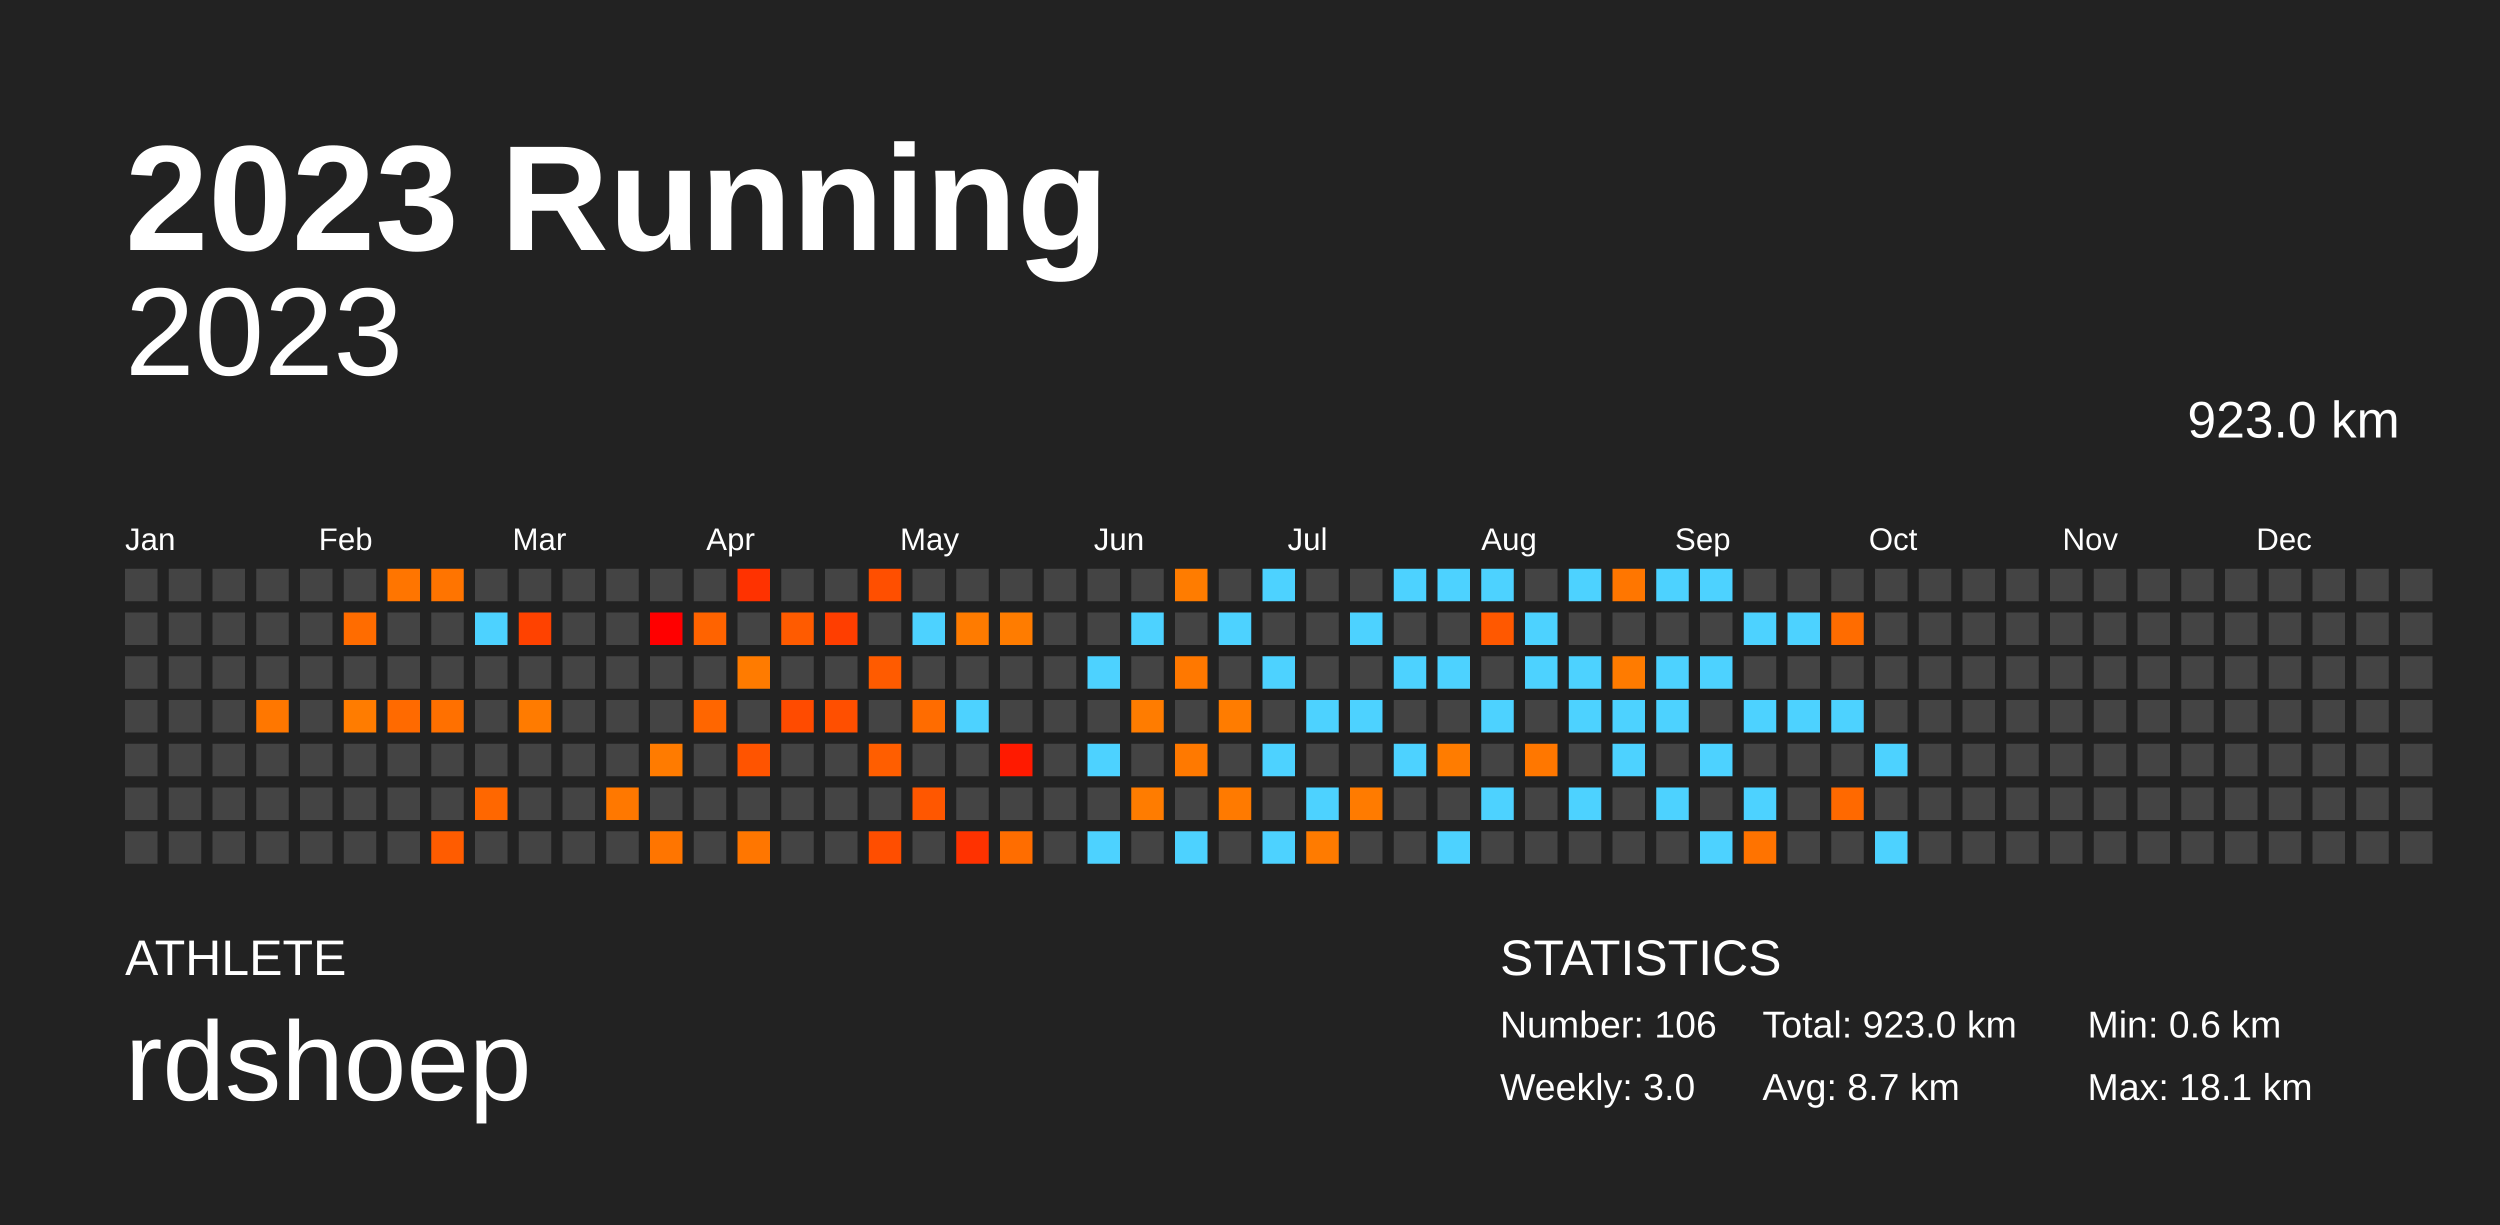
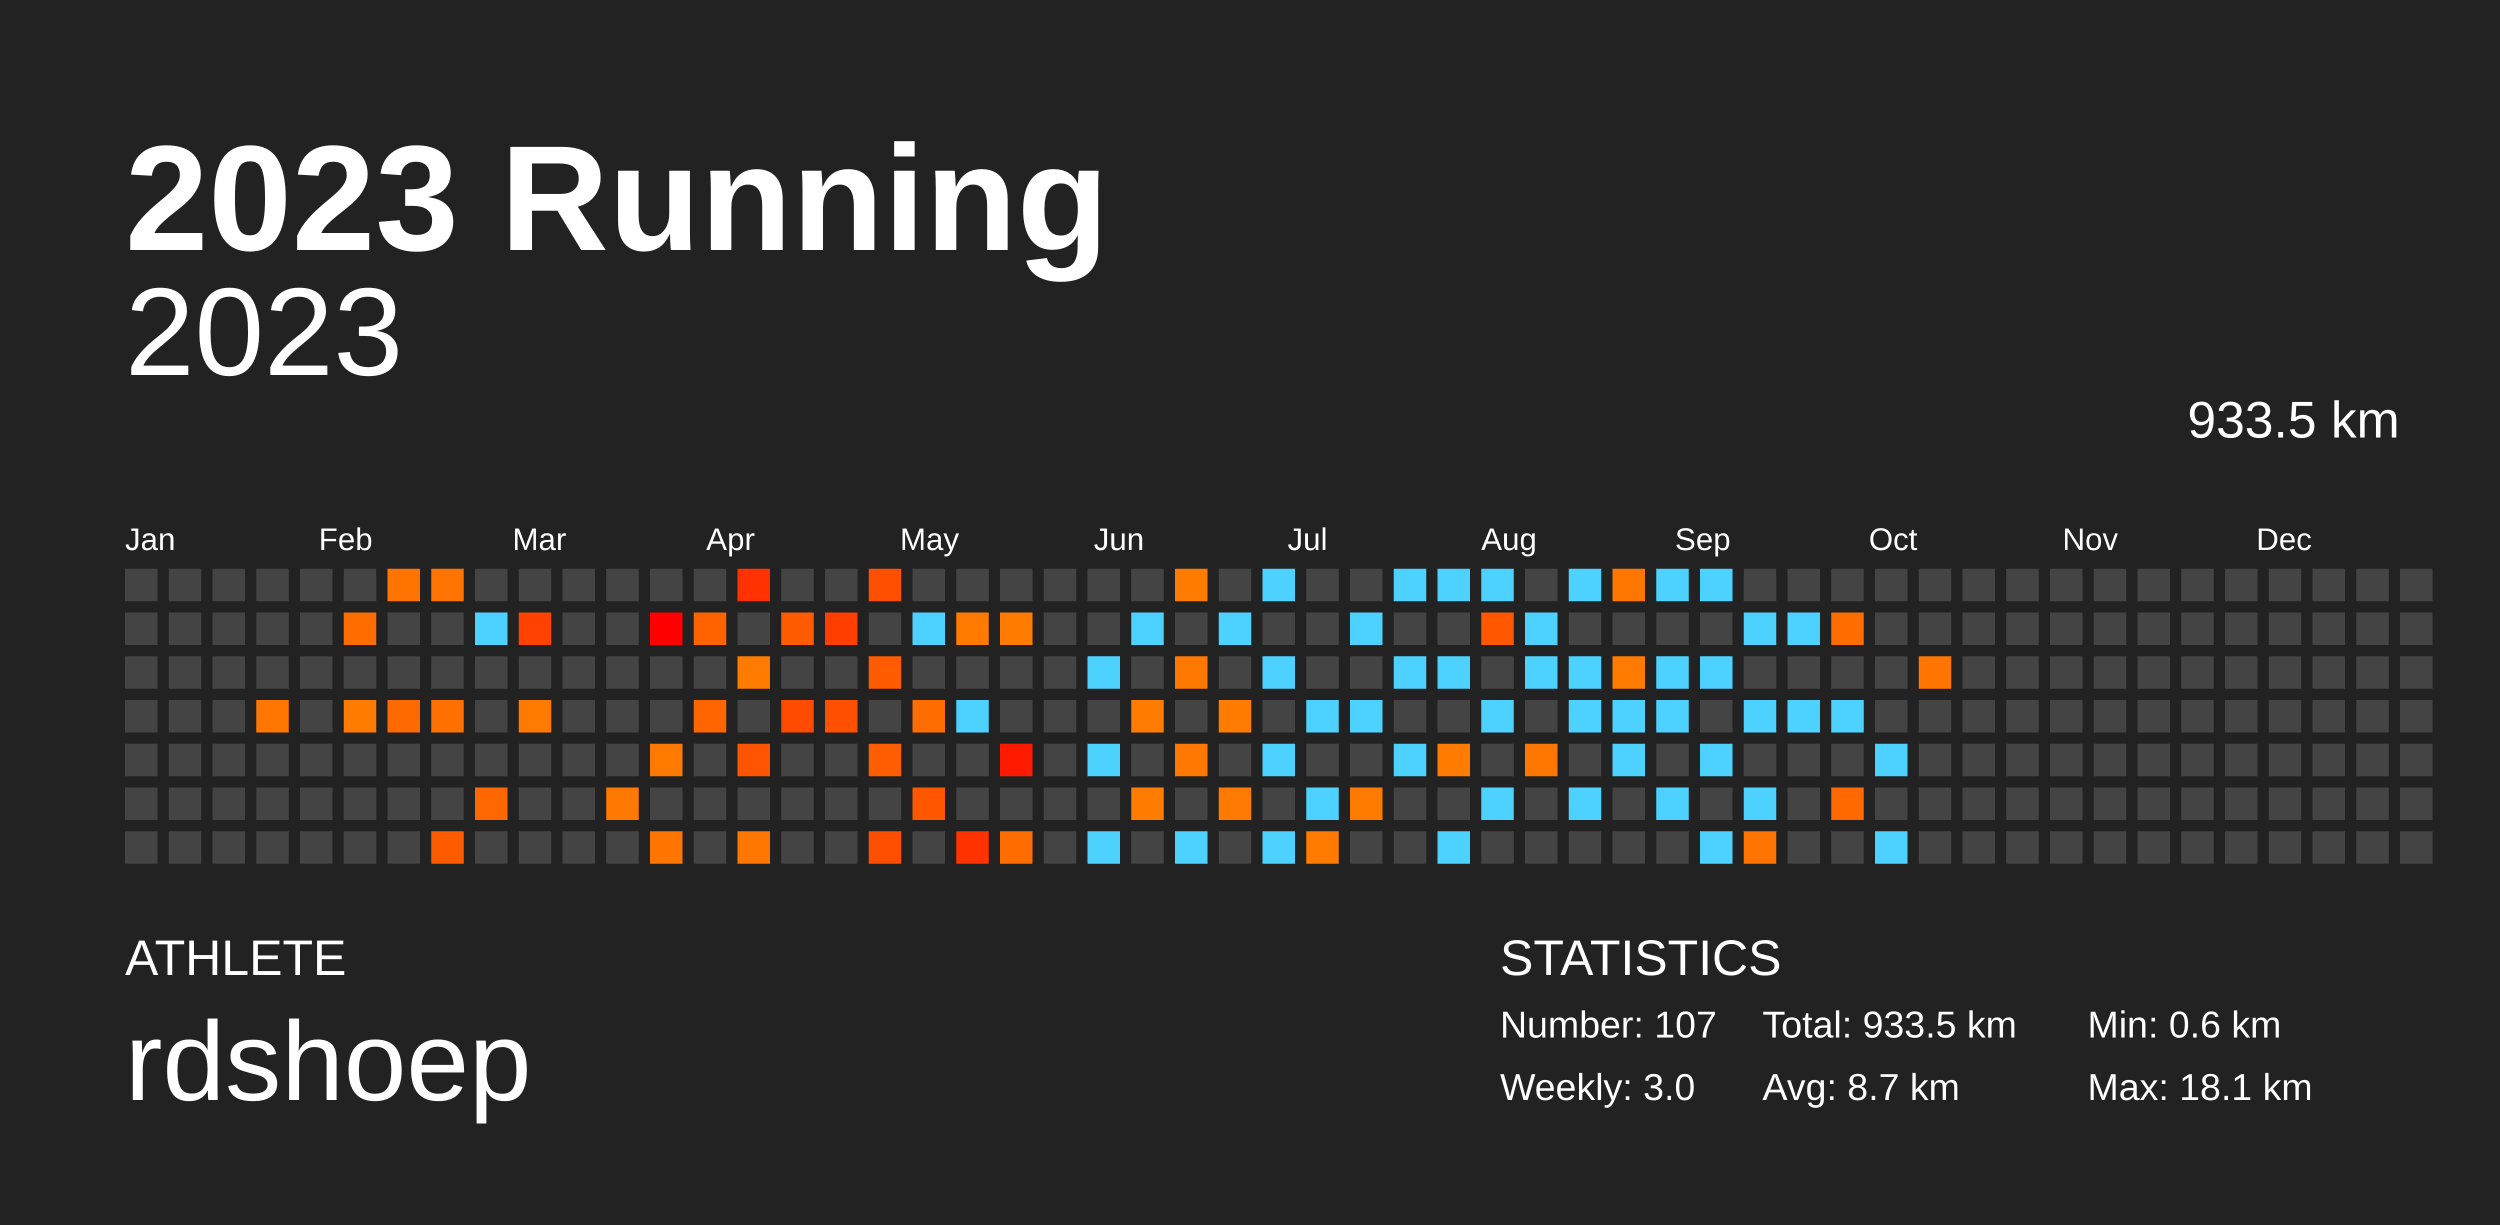
<svg xmlns="http://www.w3.org/2000/svg" baseProfile="full" height="98mm" version="1.1" viewBox="0,0,200,98" width="200mm">
  <defs />
  <rect fill="#222222" height="98" width="200" x="0" y="0" />
  <text fill="#FFFFFF" style="font-size:12px; font-family:Arial; font-weight:bold;" x="10" y="20">2023 Running</text>
  <text fill="#FFFFFF" style="font-size:4px; font-family:Arial" x="10" y="78">ATHLETE</text>
  <text fill="#FFFFFF" style="font-size:9px; font-family:Arial" x="10" y="88">rdshoep</text>
  <text fill="#FFFFFF" style="font-size:4px; font-family:Arial" x="120" y="78">STATISTICS</text>
-   <text fill="#FFFFFF" style="font-size:3px; font-family:Arial" x="120" y="83">Number: 106</text>
+   <text fill="#FFFFFF" style="font-size:3px; font-family:Arial" x="120" y="83">Number: 107</text>
  <text fill="#FFFFFF" style="font-size:3px; font-family:Arial" x="120" y="88">Weekly: 3.0</text>
-   <text fill="#FFFFFF" style="font-size:3px; font-family:Arial" x="141" y="83">Total: 923.0 km</text>
+   <text fill="#FFFFFF" style="font-size:3px; font-family:Arial" x="141" y="83">Total: 933.5 km</text>
  <text fill="#FFFFFF" style="font-size:3px; font-family:Arial" x="141" y="88">Avg: 8.7 km</text>
  <text fill="#FFFFFF" style="font-size:3px; font-family:Arial" x="167" y="83">Min: 0.6 km</text>
  <text fill="#FFFFFF" style="font-size:3px; font-family:Arial" x="167" y="88">Max: 18.1 km</text>
  <text alignment-baseline="hanging" fill="#FFFFFF" style="font-size:10.0px; font-family:Arial;" x="10" y="30">2023</text>
-   <text alignment-baseline="hanging" fill="#FFFFFF" style="font-size:4.125px; font-family:Arial;" x="175" y="35">923.0 km</text>
+   <text alignment-baseline="hanging" fill="#FFFFFF" style="font-size:4.125px; font-family:Arial;" x="175" y="35">933.5 km</text>
  <text fill="#FFFFFF" style="font-size:2.5px; font-family:Arial" x="10.0" y="44">Jan</text>
  <text fill="#FFFFFF" style="font-size:2.5px; font-family:Arial" x="25.5" y="44">Feb</text>
  <text fill="#FFFFFF" style="font-size:2.5px; font-family:Arial" x="41.0" y="44">Mar</text>
  <text fill="#FFFFFF" style="font-size:2.5px; font-family:Arial" x="56.5" y="44">Apr</text>
  <text fill="#FFFFFF" style="font-size:2.5px; font-family:Arial" x="72.0" y="44">May</text>
  <text fill="#FFFFFF" style="font-size:2.5px; font-family:Arial" x="87.5" y="44">Jun</text>
  <text fill="#FFFFFF" style="font-size:2.5px; font-family:Arial" x="103.0" y="44">Jul</text>
  <text fill="#FFFFFF" style="font-size:2.5px; font-family:Arial" x="118.5" y="44">Aug</text>
  <text fill="#FFFFFF" style="font-size:2.5px; font-family:Arial" x="134.0" y="44">Sep</text>
  <text fill="#FFFFFF" style="font-size:2.5px; font-family:Arial" x="149.5" y="44">Oct</text>
  <text fill="#FFFFFF" style="font-size:2.5px; font-family:Arial" x="165.0" y="44">Nov</text>
  <text fill="#FFFFFF" style="font-size:2.5px; font-family:Arial" x="180.5" y="44">Dec</text>
  <rect fill="#444444" height="2.6" width="2.6" x="10.0" y="45.5" />
  <rect fill="#444444" height="2.6" width="2.6" x="10.0" y="49.0" />
  <rect fill="#444444" height="2.6" width="2.6" x="10.0" y="52.5" />
  <rect fill="#444444" height="2.6" width="2.6" x="10.0" y="56.0" />
  <rect fill="#444444" height="2.6" width="2.6" x="10.0" y="59.5" />
  <rect fill="#444444" height="2.6" width="2.6" x="10.0" y="63.0" />
  <rect fill="#444444" height="2.6" width="2.6" x="10.0" y="66.5" />
  <rect fill="#444444" height="2.6" width="2.6" x="13.5" y="45.5" />
  <rect fill="#444444" height="2.6" width="2.6" x="13.5" y="49.0" />
  <rect fill="#444444" height="2.6" width="2.6" x="13.5" y="52.5" />
  <rect fill="#444444" height="2.6" width="2.6" x="13.5" y="56.0" />
  <rect fill="#444444" height="2.6" width="2.6" x="13.5" y="59.5" />
  <rect fill="#444444" height="2.6" width="2.6" x="13.5" y="63.0" />
  <rect fill="#444444" height="2.6" width="2.6" x="13.5" y="66.5" />
  <rect fill="#444444" height="2.6" width="2.6" x="17.0" y="45.5" />
  <rect fill="#444444" height="2.6" width="2.6" x="17.0" y="49.0" />
  <rect fill="#444444" height="2.6" width="2.6" x="17.0" y="52.5" />
  <rect fill="#444444" height="2.6" width="2.6" x="17.0" y="56.0" />
  <rect fill="#444444" height="2.6" width="2.6" x="17.0" y="59.5" />
  <rect fill="#444444" height="2.6" width="2.6" x="17.0" y="63.0" />
  <rect fill="#444444" height="2.6" width="2.6" x="17.0" y="66.5" />
  <rect fill="#444444" height="2.6" width="2.6" x="20.5" y="45.5" />
  <rect fill="#444444" height="2.6" width="2.6" x="20.5" y="49.0" />
  <rect fill="#444444" height="2.6" width="2.6" x="20.5" y="52.5" />
  <rect fill="#ff7700" height="2.6" width="2.6" x="20.5" y="56.0" />
  <rect fill="#444444" height="2.6" width="2.6" x="20.5" y="59.5" />
  <rect fill="#444444" height="2.6" width="2.6" x="20.5" y="63.0" />
  <rect fill="#444444" height="2.6" width="2.6" x="20.5" y="66.5" />
  <rect fill="#444444" height="2.6" width="2.6" x="24.0" y="45.5" />
  <rect fill="#444444" height="2.6" width="2.6" x="24.0" y="49.0" />
  <rect fill="#444444" height="2.6" width="2.6" x="24.0" y="52.5" />
  <rect fill="#444444" height="2.6" width="2.6" x="24.0" y="56.0" />
  <rect fill="#444444" height="2.6" width="2.6" x="24.0" y="59.5" />
  <rect fill="#444444" height="2.6" width="2.6" x="24.0" y="63.0" />
  <rect fill="#444444" height="2.6" width="2.6" x="24.0" y="66.5" />
  <rect fill="#444444" height="2.6" width="2.6" x="27.5" y="45.5" />
  <rect fill="#ff6c00" height="2.6" width="2.6" x="27.5" y="49.0" />
  <rect fill="#444444" height="2.6" width="2.6" x="27.5" y="52.5" />
  <rect fill="#ff7c00" height="2.6" width="2.6" x="27.5" y="56.0" />
  <rect fill="#444444" height="2.6" width="2.6" x="27.5" y="59.5" />
  <rect fill="#444444" height="2.6" width="2.6" x="27.5" y="63.0" />
  <rect fill="#444444" height="2.6" width="2.6" x="27.5" y="66.5" />
  <rect fill="#ff7500" height="2.6" width="2.6" x="31.0" y="45.5" />
  <rect fill="#444444" height="2.6" width="2.6" x="31.0" y="49.0" />
  <rect fill="#444444" height="2.6" width="2.6" x="31.0" y="52.5" />
  <rect fill="#ff6a00" height="2.6" width="2.6" x="31.0" y="56.0" />
  <rect fill="#444444" height="2.6" width="2.6" x="31.0" y="59.5" />
  <rect fill="#444444" height="2.6" width="2.6" x="31.0" y="63.0" />
  <rect fill="#444444" height="2.6" width="2.6" x="31.0" y="66.5" />
  <rect fill="#ff7400" height="2.6" width="2.6" x="34.5" y="45.5" />
  <rect fill="#444444" height="2.6" width="2.6" x="34.5" y="49.0" />
  <rect fill="#444444" height="2.6" width="2.6" x="34.5" y="52.5" />
  <rect fill="#ff7000" height="2.6" width="2.6" x="34.5" y="56.0" />
  <rect fill="#444444" height="2.6" width="2.6" x="34.5" y="59.5" />
  <rect fill="#444444" height="2.6" width="2.6" x="34.5" y="63.0" />
  <rect fill="#ff5c00" height="2.6" width="2.6" x="34.5" y="66.5" />
  <rect fill="#444444" height="2.6" width="2.6" x="38.0" y="45.5" />
  <rect fill="#4dd2ff" height="2.6" width="2.6" x="38.0" y="49.0" />
  <rect fill="#444444" height="2.6" width="2.6" x="38.0" y="52.5" />
  <rect fill="#444444" height="2.6" width="2.6" x="38.0" y="56.0" />
  <rect fill="#444444" height="2.6" width="2.6" x="38.0" y="59.5" />
  <rect fill="#ff6700" height="2.6" width="2.6" x="38.0" y="63.0" />
  <rect fill="#444444" height="2.6" width="2.6" x="38.0" y="66.5" />
  <rect fill="#444444" height="2.6" width="2.6" x="41.5" y="45.5" />
  <rect fill="#ff4200" height="2.6" width="2.6" x="41.5" y="49.0" />
  <rect fill="#444444" height="2.6" width="2.6" x="41.5" y="52.5" />
  <rect fill="#ff7b00" height="2.6" width="2.6" x="41.5" y="56.0" />
  <rect fill="#444444" height="2.6" width="2.6" x="41.5" y="59.5" />
  <rect fill="#444444" height="2.6" width="2.6" x="41.5" y="63.0" />
  <rect fill="#444444" height="2.6" width="2.6" x="41.5" y="66.5" />
  <rect fill="#444444" height="2.6" width="2.6" x="45.0" y="45.5" />
  <rect fill="#444444" height="2.6" width="2.6" x="45.0" y="49.0" />
  <rect fill="#444444" height="2.6" width="2.6" x="45.0" y="52.5" />
  <rect fill="#444444" height="2.6" width="2.6" x="45.0" y="56.0" />
  <rect fill="#444444" height="2.6" width="2.6" x="45.0" y="59.5" />
  <rect fill="#444444" height="2.6" width="2.6" x="45.0" y="63.0" />
  <rect fill="#444444" height="2.6" width="2.6" x="45.0" y="66.5" />
  <rect fill="#444444" height="2.6" width="2.6" x="48.5" y="45.5" />
  <rect fill="#444444" height="2.6" width="2.6" x="48.5" y="49.0" />
  <rect fill="#444444" height="2.6" width="2.6" x="48.5" y="52.5" />
  <rect fill="#444444" height="2.6" width="2.6" x="48.5" y="56.0" />
  <rect fill="#444444" height="2.6" width="2.6" x="48.5" y="59.5" />
  <rect fill="#ff7800" height="2.6" width="2.6" x="48.5" y="63.0" />
  <rect fill="#444444" height="2.6" width="2.6" x="48.5" y="66.5" />
  <rect fill="#444444" height="2.6" width="2.6" x="52.0" y="45.5" />
  <rect fill="#ff0000" height="2.6" width="2.6" x="52.0" y="49.0" />
  <rect fill="#444444" height="2.6" width="2.6" x="52.0" y="52.5" />
  <rect fill="#444444" height="2.6" width="2.6" x="52.0" y="56.0" />
  <rect fill="#ff7b00" height="2.6" width="2.6" x="52.0" y="59.5" />
  <rect fill="#444444" height="2.6" width="2.6" x="52.0" y="63.0" />
  <rect fill="#ff7500" height="2.6" width="2.6" x="52.0" y="66.5" />
  <rect fill="#444444" height="2.6" width="2.6" x="55.5" y="45.5" />
  <rect fill="#ff6300" height="2.6" width="2.6" x="55.5" y="49.0" />
  <rect fill="#444444" height="2.6" width="2.6" x="55.5" y="52.5" />
  <rect fill="#ff6600" height="2.6" width="2.6" x="55.5" y="56.0" />
  <rect fill="#444444" height="2.6" width="2.6" x="55.5" y="59.5" />
  <rect fill="#444444" height="2.6" width="2.6" x="55.5" y="63.0" />
  <rect fill="#444444" height="2.6" width="2.6" x="55.5" y="66.5" />
  <rect fill="#ff3200" height="2.6" width="2.6" x="59.0" y="45.5" />
  <rect fill="#444444" height="2.6" width="2.6" x="59.0" y="49.0" />
  <rect fill="#ff7b00" height="2.6" width="2.6" x="59.0" y="52.5" />
  <rect fill="#444444" height="2.6" width="2.6" x="59.0" y="56.0" />
  <rect fill="#ff5400" height="2.6" width="2.6" x="59.0" y="59.5" />
  <rect fill="#444444" height="2.6" width="2.6" x="59.0" y="63.0" />
  <rect fill="#ff7600" height="2.6" width="2.6" x="59.0" y="66.5" />
  <rect fill="#444444" height="2.6" width="2.6" x="62.5" y="45.5" />
  <rect fill="#ff5b00" height="2.6" width="2.6" x="62.5" y="49.0" />
  <rect fill="#444444" height="2.6" width="2.6" x="62.5" y="52.5" />
  <rect fill="#ff4b00" height="2.6" width="2.6" x="62.5" y="56.0" />
  <rect fill="#444444" height="2.6" width="2.6" x="62.5" y="59.5" />
  <rect fill="#444444" height="2.6" width="2.6" x="62.5" y="63.0" />
  <rect fill="#444444" height="2.6" width="2.6" x="62.5" y="66.5" />
  <rect fill="#444444" height="2.6" width="2.6" x="66.0" y="45.5" />
  <rect fill="#ff3e00" height="2.6" width="2.6" x="66.0" y="49.0" />
  <rect fill="#444444" height="2.6" width="2.6" x="66.0" y="52.5" />
  <rect fill="#ff4f00" height="2.6" width="2.6" x="66.0" y="56.0" />
  <rect fill="#444444" height="2.6" width="2.6" x="66.0" y="59.5" />
  <rect fill="#444444" height="2.6" width="2.6" x="66.0" y="63.0" />
  <rect fill="#444444" height="2.6" width="2.6" x="66.0" y="66.5" />
  <rect fill="#ff4f00" height="2.6" width="2.6" x="69.5" y="45.5" />
  <rect fill="#444444" height="2.6" width="2.6" x="69.5" y="49.0" />
  <rect fill="#ff5b00" height="2.6" width="2.6" x="69.5" y="52.5" />
  <rect fill="#444444" height="2.6" width="2.6" x="69.5" y="56.0" />
  <rect fill="#ff5e00" height="2.6" width="2.6" x="69.5" y="59.5" />
  <rect fill="#444444" height="2.6" width="2.6" x="69.5" y="63.0" />
  <rect fill="#ff4e00" height="2.6" width="2.6" x="69.5" y="66.5" />
  <rect fill="#444444" height="2.6" width="2.6" x="73.0" y="45.5" />
  <rect fill="#4dd2ff" height="2.6" width="2.6" x="73.0" y="49.0" />
  <rect fill="#444444" height="2.6" width="2.6" x="73.0" y="52.5" />
  <rect fill="#ff6c00" height="2.6" width="2.6" x="73.0" y="56.0" />
  <rect fill="#444444" height="2.6" width="2.6" x="73.0" y="59.5" />
  <rect fill="#ff5700" height="2.6" width="2.6" x="73.0" y="63.0" />
  <rect fill="#444444" height="2.6" width="2.6" x="73.0" y="66.5" />
  <rect fill="#444444" height="2.6" width="2.6" x="76.5" y="45.5" />
  <rect fill="#ff7b00" height="2.6" width="2.6" x="76.5" y="49.0" />
  <rect fill="#444444" height="2.6" width="2.6" x="76.5" y="52.5" />
  <rect fill="#4dd2ff" height="2.6" width="2.6" x="76.5" y="56.0" />
  <rect fill="#444444" height="2.6" width="2.6" x="76.5" y="59.5" />
  <rect fill="#444444" height="2.6" width="2.6" x="76.5" y="63.0" />
  <rect fill="#ff3200" height="2.6" width="2.6" x="76.5" y="66.5" />
  <rect fill="#444444" height="2.6" width="2.6" x="80.0" y="45.5" />
  <rect fill="#ff7c00" height="2.6" width="2.6" x="80.0" y="49.0" />
  <rect fill="#444444" height="2.6" width="2.6" x="80.0" y="52.5" />
  <rect fill="#444444" height="2.6" width="2.6" x="80.0" y="56.0" />
  <rect fill="#ff1a00" height="2.6" width="2.6" x="80.0" y="59.5" />
  <rect fill="#444444" height="2.6" width="2.6" x="80.0" y="63.0" />
  <rect fill="#ff6d00" height="2.6" width="2.6" x="80.0" y="66.5" />
  <rect fill="#444444" height="2.6" width="2.6" x="83.5" y="45.5" />
  <rect fill="#444444" height="2.6" width="2.6" x="83.5" y="49.0" />
  <rect fill="#444444" height="2.6" width="2.6" x="83.5" y="52.5" />
  <rect fill="#444444" height="2.6" width="2.6" x="83.5" y="56.0" />
  <rect fill="#444444" height="2.6" width="2.6" x="83.5" y="59.5" />
  <rect fill="#444444" height="2.6" width="2.6" x="83.5" y="63.0" />
  <rect fill="#444444" height="2.6" width="2.6" x="83.5" y="66.5" />
  <rect fill="#444444" height="2.6" width="2.6" x="87.0" y="45.5" />
  <rect fill="#444444" height="2.6" width="2.6" x="87.0" y="49.0" />
  <rect fill="#4dd2ff" height="2.6" width="2.6" x="87.0" y="52.5" />
  <rect fill="#444444" height="2.6" width="2.6" x="87.0" y="56.0" />
  <rect fill="#4dd2ff" height="2.6" width="2.6" x="87.0" y="59.5" />
  <rect fill="#444444" height="2.6" width="2.6" x="87.0" y="63.0" />
  <rect fill="#4dd2ff" height="2.6" width="2.6" x="87.0" y="66.5" />
  <rect fill="#444444" height="2.6" width="2.6" x="90.5" y="45.5" />
  <rect fill="#4dd2ff" height="2.6" width="2.6" x="90.5" y="49.0" />
  <rect fill="#444444" height="2.6" width="2.6" x="90.5" y="52.5" />
  <rect fill="#ff7c00" height="2.6" width="2.6" x="90.5" y="56.0" />
  <rect fill="#444444" height="2.6" width="2.6" x="90.5" y="59.5" />
  <rect fill="#ff7c00" height="2.6" width="2.6" x="90.5" y="63.0" />
  <rect fill="#444444" height="2.6" width="2.6" x="90.5" y="66.5" />
  <rect fill="#ff7c00" height="2.6" width="2.6" x="94.0" y="45.5" />
  <rect fill="#444444" height="2.6" width="2.6" x="94.0" y="49.0" />
  <rect fill="#ff7800" height="2.6" width="2.6" x="94.0" y="52.5" />
  <rect fill="#444444" height="2.6" width="2.6" x="94.0" y="56.0" />
  <rect fill="#ff7900" height="2.6" width="2.6" x="94.0" y="59.5" />
  <rect fill="#444444" height="2.6" width="2.6" x="94.0" y="63.0" />
  <rect fill="#4dd2ff" height="2.6" width="2.6" x="94.0" y="66.5" />
  <rect fill="#444444" height="2.6" width="2.6" x="97.5" y="45.5" />
  <rect fill="#4dd2ff" height="2.6" width="2.6" x="97.5" y="49.0" />
  <rect fill="#444444" height="2.6" width="2.6" x="97.5" y="52.5" />
  <rect fill="#ff7c00" height="2.6" width="2.6" x="97.5" y="56.0" />
  <rect fill="#444444" height="2.6" width="2.6" x="97.5" y="59.5" />
  <rect fill="#ff7a00" height="2.6" width="2.6" x="97.5" y="63.0" />
  <rect fill="#444444" height="2.6" width="2.6" x="97.5" y="66.5" />
  <rect fill="#4dd2ff" height="2.6" width="2.6" x="101.0" y="45.5" />
  <rect fill="#444444" height="2.6" width="2.6" x="101.0" y="49.0" />
  <rect fill="#4dd2ff" height="2.6" width="2.6" x="101.0" y="52.5" />
  <rect fill="#444444" height="2.6" width="2.6" x="101.0" y="56.0" />
  <rect fill="#4dd2ff" height="2.6" width="2.6" x="101.0" y="59.5" />
  <rect fill="#444444" height="2.6" width="2.6" x="101.0" y="63.0" />
  <rect fill="#4dd2ff" height="2.6" width="2.6" x="101.0" y="66.5" />
  <rect fill="#444444" height="2.6" width="2.6" x="104.5" y="45.5" />
  <rect fill="#444444" height="2.6" width="2.6" x="104.5" y="49.0" />
  <rect fill="#444444" height="2.6" width="2.6" x="104.5" y="52.5" />
  <rect fill="#4dd2ff" height="2.6" width="2.6" x="104.5" y="56.0" />
  <rect fill="#444444" height="2.6" width="2.6" x="104.5" y="59.5" />
  <rect fill="#4dd2ff" height="2.6" width="2.6" x="104.5" y="63.0" />
  <rect fill="#ff7b00" height="2.6" width="2.6" x="104.5" y="66.5" />
  <rect fill="#444444" height="2.6" width="2.6" x="108.0" y="45.5" />
  <rect fill="#4dd2ff" height="2.6" width="2.6" x="108.0" y="49.0" />
  <rect fill="#444444" height="2.6" width="2.6" x="108.0" y="52.5" />
  <rect fill="#4dd2ff" height="2.6" width="2.6" x="108.0" y="56.0" />
  <rect fill="#444444" height="2.6" width="2.6" x="108.0" y="59.5" />
  <rect fill="#ff7b00" height="2.6" width="2.6" x="108.0" y="63.0" />
  <rect fill="#444444" height="2.6" width="2.6" x="108.0" y="66.5" />
  <rect fill="#4dd2ff" height="2.6" width="2.6" x="111.5" y="45.5" />
  <rect fill="#444444" height="2.6" width="2.6" x="111.5" y="49.0" />
  <rect fill="#4dd2ff" height="2.6" width="2.6" x="111.5" y="52.5" />
  <rect fill="#444444" height="2.6" width="2.6" x="111.5" y="56.0" />
  <rect fill="#4dd2ff" height="2.6" width="2.6" x="111.5" y="59.5" />
  <rect fill="#444444" height="2.6" width="2.6" x="111.5" y="63.0" />
  <rect fill="#444444" height="2.6" width="2.6" x="111.5" y="66.5" />
  <rect fill="#4dd2ff" height="2.6" width="2.6" x="115.0" y="45.5" />
  <rect fill="#444444" height="2.6" width="2.6" x="115.0" y="49.0" />
  <rect fill="#4dd2ff" height="2.6" width="2.6" x="115.0" y="52.5" />
  <rect fill="#444444" height="2.6" width="2.6" x="115.0" y="56.0" />
  <rect fill="#ff7c00" height="2.6" width="2.6" x="115.0" y="59.5" />
  <rect fill="#444444" height="2.6" width="2.6" x="115.0" y="63.0" />
  <rect fill="#4dd2ff" height="2.6" width="2.6" x="115.0" y="66.5" />
  <rect fill="#4dd2ff" height="2.6" width="2.6" x="118.5" y="45.5" />
  <rect fill="#ff5800" height="2.6" width="2.6" x="118.5" y="49.0" />
  <rect fill="#444444" height="2.6" width="2.6" x="118.5" y="52.5" />
  <rect fill="#4dd2ff" height="2.6" width="2.6" x="118.5" y="56.0" />
  <rect fill="#444444" height="2.6" width="2.6" x="118.5" y="59.5" />
  <rect fill="#4dd2ff" height="2.6" width="2.6" x="118.5" y="63.0" />
  <rect fill="#444444" height="2.6" width="2.6" x="118.5" y="66.5" />
  <rect fill="#444444" height="2.6" width="2.6" x="122.0" y="45.5" />
  <rect fill="#4dd2ff" height="2.6" width="2.6" x="122.0" y="49.0" />
  <rect fill="#4dd2ff" height="2.6" width="2.6" x="122.0" y="52.5" />
  <rect fill="#444444" height="2.6" width="2.6" x="122.0" y="56.0" />
  <rect fill="#ff7700" height="2.6" width="2.6" x="122.0" y="59.5" />
  <rect fill="#444444" height="2.6" width="2.6" x="122.0" y="63.0" />
  <rect fill="#444444" height="2.6" width="2.6" x="122.0" y="66.5" />
  <rect fill="#4dd2ff" height="2.6" width="2.6" x="125.5" y="45.5" />
  <rect fill="#444444" height="2.6" width="2.6" x="125.5" y="49.0" />
  <rect fill="#4dd2ff" height="2.6" width="2.6" x="125.5" y="52.5" />
  <rect fill="#4dd2ff" height="2.6" width="2.6" x="125.5" y="56.0" />
  <rect fill="#444444" height="2.6" width="2.6" x="125.5" y="59.5" />
  <rect fill="#4dd2ff" height="2.6" width="2.6" x="125.5" y="63.0" />
  <rect fill="#444444" height="2.6" width="2.6" x="125.5" y="66.5" />
  <rect fill="#ff7600" height="2.6" width="2.6" x="129.0" y="45.5" />
  <rect fill="#444444" height="2.6" width="2.6" x="129.0" y="49.0" />
  <rect fill="#ff7b00" height="2.6" width="2.6" x="129.0" y="52.5" />
  <rect fill="#4dd2ff" height="2.6" width="2.6" x="129.0" y="56.0" />
  <rect fill="#4dd2ff" height="2.6" width="2.6" x="129.0" y="59.5" />
  <rect fill="#444444" height="2.6" width="2.6" x="129.0" y="63.0" />
  <rect fill="#444444" height="2.6" width="2.6" x="129.0" y="66.5" />
  <rect fill="#4dd2ff" height="2.6" width="2.6" x="132.5" y="45.5" />
  <rect fill="#444444" height="2.6" width="2.6" x="132.5" y="49.0" />
  <rect fill="#4dd2ff" height="2.6" width="2.6" x="132.5" y="52.5" />
  <rect fill="#4dd2ff" height="2.6" width="2.6" x="132.5" y="56.0" />
  <rect fill="#444444" height="2.6" width="2.6" x="132.5" y="59.5" />
  <rect fill="#4dd2ff" height="2.6" width="2.6" x="132.5" y="63.0" />
  <rect fill="#444444" height="2.6" width="2.6" x="132.5" y="66.5" />
  <rect fill="#4dd2ff" height="2.6" width="2.6" x="136.0" y="45.5" />
  <rect fill="#444444" height="2.6" width="2.6" x="136.0" y="49.0" />
  <rect fill="#4dd2ff" height="2.6" width="2.6" x="136.0" y="52.5" />
  <rect fill="#444444" height="2.6" width="2.6" x="136.0" y="56.0" />
  <rect fill="#4dd2ff" height="2.6" width="2.6" x="136.0" y="59.5" />
  <rect fill="#444444" height="2.6" width="2.6" x="136.0" y="63.0" />
  <rect fill="#4dd2ff" height="2.6" width="2.6" x="136.0" y="66.5" />
  <rect fill="#444444" height="2.6" width="2.6" x="139.5" y="45.5" />
  <rect fill="#4dd2ff" height="2.6" width="2.6" x="139.5" y="49.0" />
  <rect fill="#444444" height="2.6" width="2.6" x="139.5" y="52.5" />
  <rect fill="#4dd2ff" height="2.6" width="2.6" x="139.5" y="56.0" />
  <rect fill="#444444" height="2.6" width="2.6" x="139.5" y="59.5" />
  <rect fill="#4dd2ff" height="2.6" width="2.6" x="139.5" y="63.0" />
  <rect fill="#ff7300" height="2.6" width="2.6" x="139.5" y="66.5" />
  <rect fill="#444444" height="2.6" width="2.6" x="143.0" y="45.5" />
  <rect fill="#4dd2ff" height="2.6" width="2.6" x="143.0" y="49.0" />
  <rect fill="#444444" height="2.6" width="2.6" x="143.0" y="52.5" />
  <rect fill="#4dd2ff" height="2.6" width="2.6" x="143.0" y="56.0" />
  <rect fill="#444444" height="2.6" width="2.6" x="143.0" y="59.5" />
  <rect fill="#444444" height="2.6" width="2.6" x="143.0" y="63.0" />
  <rect fill="#444444" height="2.6" width="2.6" x="143.0" y="66.5" />
  <rect fill="#444444" height="2.6" width="2.6" x="146.5" y="45.5" />
  <rect fill="#ff6c00" height="2.6" width="2.6" x="146.5" y="49.0" />
  <rect fill="#444444" height="2.6" width="2.6" x="146.5" y="52.5" />
  <rect fill="#4dd2ff" height="2.6" width="2.6" x="146.5" y="56.0" />
  <rect fill="#444444" height="2.6" width="2.6" x="146.5" y="59.5" />
  <rect fill="#ff6900" height="2.6" width="2.6" x="146.5" y="63.0" />
  <rect fill="#444444" height="2.6" width="2.6" x="146.5" y="66.5" />
  <rect fill="#444444" height="2.6" width="2.6" x="150.0" y="45.5" />
  <rect fill="#444444" height="2.6" width="2.6" x="150.0" y="49.0" />
  <rect fill="#444444" height="2.6" width="2.6" x="150.0" y="52.5" />
  <rect fill="#444444" height="2.6" width="2.6" x="150.0" y="56.0" />
  <rect fill="#4dd2ff" height="2.6" width="2.6" x="150.0" y="59.5" />
  <rect fill="#444444" height="2.6" width="2.6" x="150.0" y="63.0" />
  <rect fill="#4dd2ff" height="2.6" width="2.6" x="150.0" y="66.5" />
  <rect fill="#444444" height="2.6" width="2.6" x="153.5" y="45.5" />
  <rect fill="#444444" height="2.6" width="2.6" x="153.5" y="49.0" />
-   <rect fill="#444444" height="2.6" width="2.6" x="153.5" y="52.5" />
+   <rect fill="#ff7500" height="2.6" width="2.6" x="153.5" y="52.5" />
  <rect fill="#444444" height="2.6" width="2.6" x="153.5" y="56.0" />
  <rect fill="#444444" height="2.6" width="2.6" x="153.5" y="59.5" />
  <rect fill="#444444" height="2.6" width="2.6" x="153.5" y="63.0" />
  <rect fill="#444444" height="2.6" width="2.6" x="153.5" y="66.5" />
  <rect fill="#444444" height="2.6" width="2.6" x="157.0" y="45.5" />
  <rect fill="#444444" height="2.6" width="2.6" x="157.0" y="49.0" />
  <rect fill="#444444" height="2.6" width="2.6" x="157.0" y="52.5" />
  <rect fill="#444444" height="2.6" width="2.6" x="157.0" y="56.0" />
  <rect fill="#444444" height="2.6" width="2.6" x="157.0" y="59.5" />
  <rect fill="#444444" height="2.6" width="2.6" x="157.0" y="63.0" />
  <rect fill="#444444" height="2.6" width="2.6" x="157.0" y="66.5" />
  <rect fill="#444444" height="2.6" width="2.6" x="160.5" y="45.5" />
  <rect fill="#444444" height="2.6" width="2.6" x="160.5" y="49.0" />
  <rect fill="#444444" height="2.6" width="2.6" x="160.5" y="52.5" />
  <rect fill="#444444" height="2.6" width="2.6" x="160.5" y="56.0" />
  <rect fill="#444444" height="2.6" width="2.6" x="160.5" y="59.5" />
  <rect fill="#444444" height="2.6" width="2.6" x="160.5" y="63.0" />
  <rect fill="#444444" height="2.6" width="2.6" x="160.5" y="66.5" />
  <rect fill="#444444" height="2.6" width="2.6" x="164.0" y="45.5" />
  <rect fill="#444444" height="2.6" width="2.6" x="164.0" y="49.0" />
  <rect fill="#444444" height="2.6" width="2.6" x="164.0" y="52.5" />
  <rect fill="#444444" height="2.6" width="2.6" x="164.0" y="56.0" />
  <rect fill="#444444" height="2.6" width="2.6" x="164.0" y="59.5" />
  <rect fill="#444444" height="2.6" width="2.6" x="164.0" y="63.0" />
  <rect fill="#444444" height="2.6" width="2.6" x="164.0" y="66.5" />
  <rect fill="#444444" height="2.6" width="2.6" x="167.5" y="45.5" />
  <rect fill="#444444" height="2.6" width="2.6" x="167.5" y="49.0" />
  <rect fill="#444444" height="2.6" width="2.6" x="167.5" y="52.5" />
  <rect fill="#444444" height="2.6" width="2.6" x="167.5" y="56.0" />
  <rect fill="#444444" height="2.6" width="2.6" x="167.5" y="59.5" />
  <rect fill="#444444" height="2.6" width="2.6" x="167.5" y="63.0" />
  <rect fill="#444444" height="2.6" width="2.6" x="167.5" y="66.5" />
  <rect fill="#444444" height="2.6" width="2.6" x="171.0" y="45.5" />
  <rect fill="#444444" height="2.6" width="2.6" x="171.0" y="49.0" />
  <rect fill="#444444" height="2.6" width="2.6" x="171.0" y="52.5" />
  <rect fill="#444444" height="2.6" width="2.6" x="171.0" y="56.0" />
  <rect fill="#444444" height="2.6" width="2.6" x="171.0" y="59.5" />
  <rect fill="#444444" height="2.6" width="2.6" x="171.0" y="63.0" />
  <rect fill="#444444" height="2.6" width="2.6" x="171.0" y="66.5" />
  <rect fill="#444444" height="2.6" width="2.6" x="174.5" y="45.5" />
  <rect fill="#444444" height="2.6" width="2.6" x="174.5" y="49.0" />
  <rect fill="#444444" height="2.6" width="2.6" x="174.5" y="52.5" />
  <rect fill="#444444" height="2.6" width="2.6" x="174.5" y="56.0" />
  <rect fill="#444444" height="2.6" width="2.6" x="174.5" y="59.5" />
  <rect fill="#444444" height="2.6" width="2.6" x="174.5" y="63.0" />
  <rect fill="#444444" height="2.6" width="2.6" x="174.5" y="66.5" />
  <rect fill="#444444" height="2.6" width="2.6" x="178.0" y="45.5" />
  <rect fill="#444444" height="2.6" width="2.6" x="178.0" y="49.0" />
  <rect fill="#444444" height="2.6" width="2.6" x="178.0" y="52.5" />
  <rect fill="#444444" height="2.6" width="2.6" x="178.0" y="56.0" />
  <rect fill="#444444" height="2.6" width="2.6" x="178.0" y="59.5" />
  <rect fill="#444444" height="2.6" width="2.6" x="178.0" y="63.0" />
  <rect fill="#444444" height="2.6" width="2.6" x="178.0" y="66.5" />
  <rect fill="#444444" height="2.6" width="2.6" x="181.5" y="45.5" />
  <rect fill="#444444" height="2.6" width="2.6" x="181.5" y="49.0" />
  <rect fill="#444444" height="2.6" width="2.6" x="181.5" y="52.5" />
  <rect fill="#444444" height="2.6" width="2.6" x="181.5" y="56.0" />
  <rect fill="#444444" height="2.6" width="2.6" x="181.5" y="59.5" />
  <rect fill="#444444" height="2.6" width="2.6" x="181.5" y="63.0" />
  <rect fill="#444444" height="2.6" width="2.6" x="181.5" y="66.5" />
  <rect fill="#444444" height="2.6" width="2.6" x="185.0" y="45.5" />
  <rect fill="#444444" height="2.6" width="2.6" x="185.0" y="49.0" />
  <rect fill="#444444" height="2.6" width="2.6" x="185.0" y="52.5" />
  <rect fill="#444444" height="2.6" width="2.6" x="185.0" y="56.0" />
  <rect fill="#444444" height="2.6" width="2.6" x="185.0" y="59.5" />
  <rect fill="#444444" height="2.6" width="2.6" x="185.0" y="63.0" />
  <rect fill="#444444" height="2.6" width="2.6" x="185.0" y="66.5" />
  <rect fill="#444444" height="2.6" width="2.6" x="188.5" y="45.5" />
  <rect fill="#444444" height="2.6" width="2.6" x="188.5" y="49.0" />
  <rect fill="#444444" height="2.6" width="2.6" x="188.5" y="52.5" />
  <rect fill="#444444" height="2.6" width="2.6" x="188.5" y="56.0" />
  <rect fill="#444444" height="2.6" width="2.6" x="188.5" y="59.5" />
  <rect fill="#444444" height="2.6" width="2.6" x="188.5" y="63.0" />
  <rect fill="#444444" height="2.6" width="2.6" x="188.5" y="66.5" />
  <rect fill="#444444" height="2.6" width="2.6" x="192.0" y="45.5" />
  <rect fill="#444444" height="2.6" width="2.6" x="192.0" y="49.0" />
  <rect fill="#444444" height="2.6" width="2.6" x="192.0" y="52.5" />
  <rect fill="#444444" height="2.6" width="2.6" x="192.0" y="56.0" />
  <rect fill="#444444" height="2.6" width="2.6" x="192.0" y="59.5" />
  <rect fill="#444444" height="2.6" width="2.6" x="192.0" y="63.0" />
  <rect fill="#444444" height="2.6" width="2.6" x="192.0" y="66.5" />
</svg>
